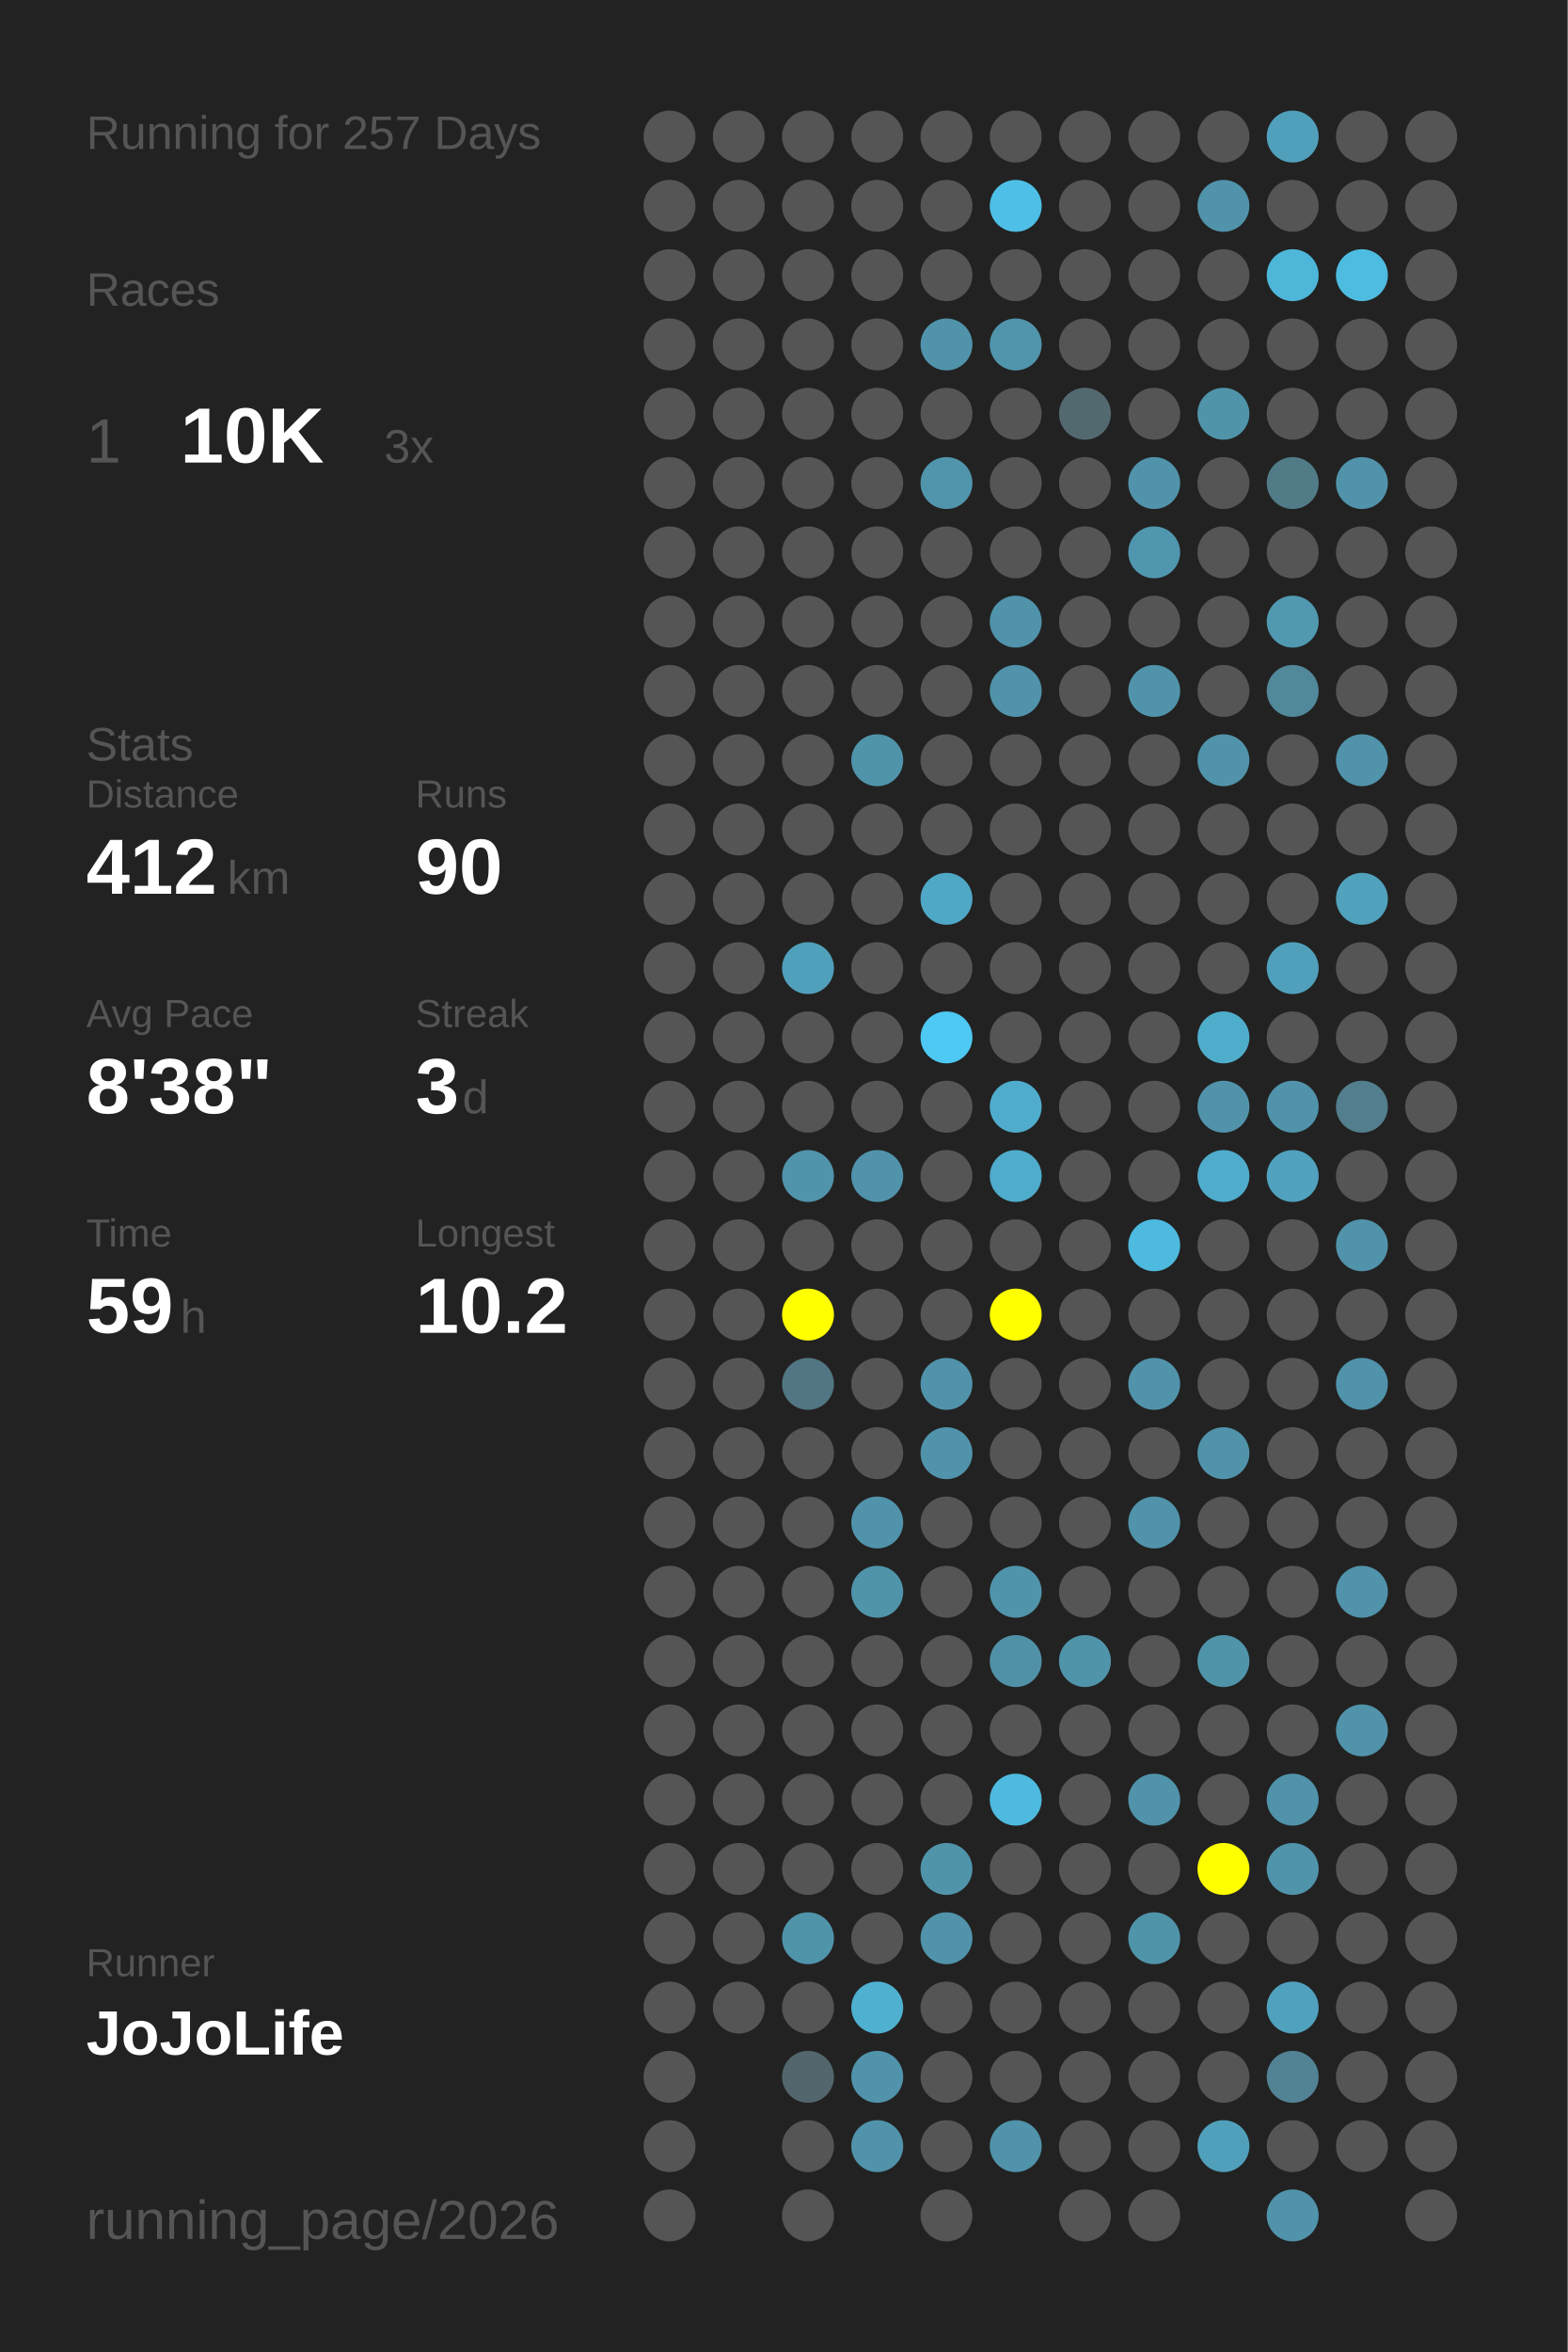
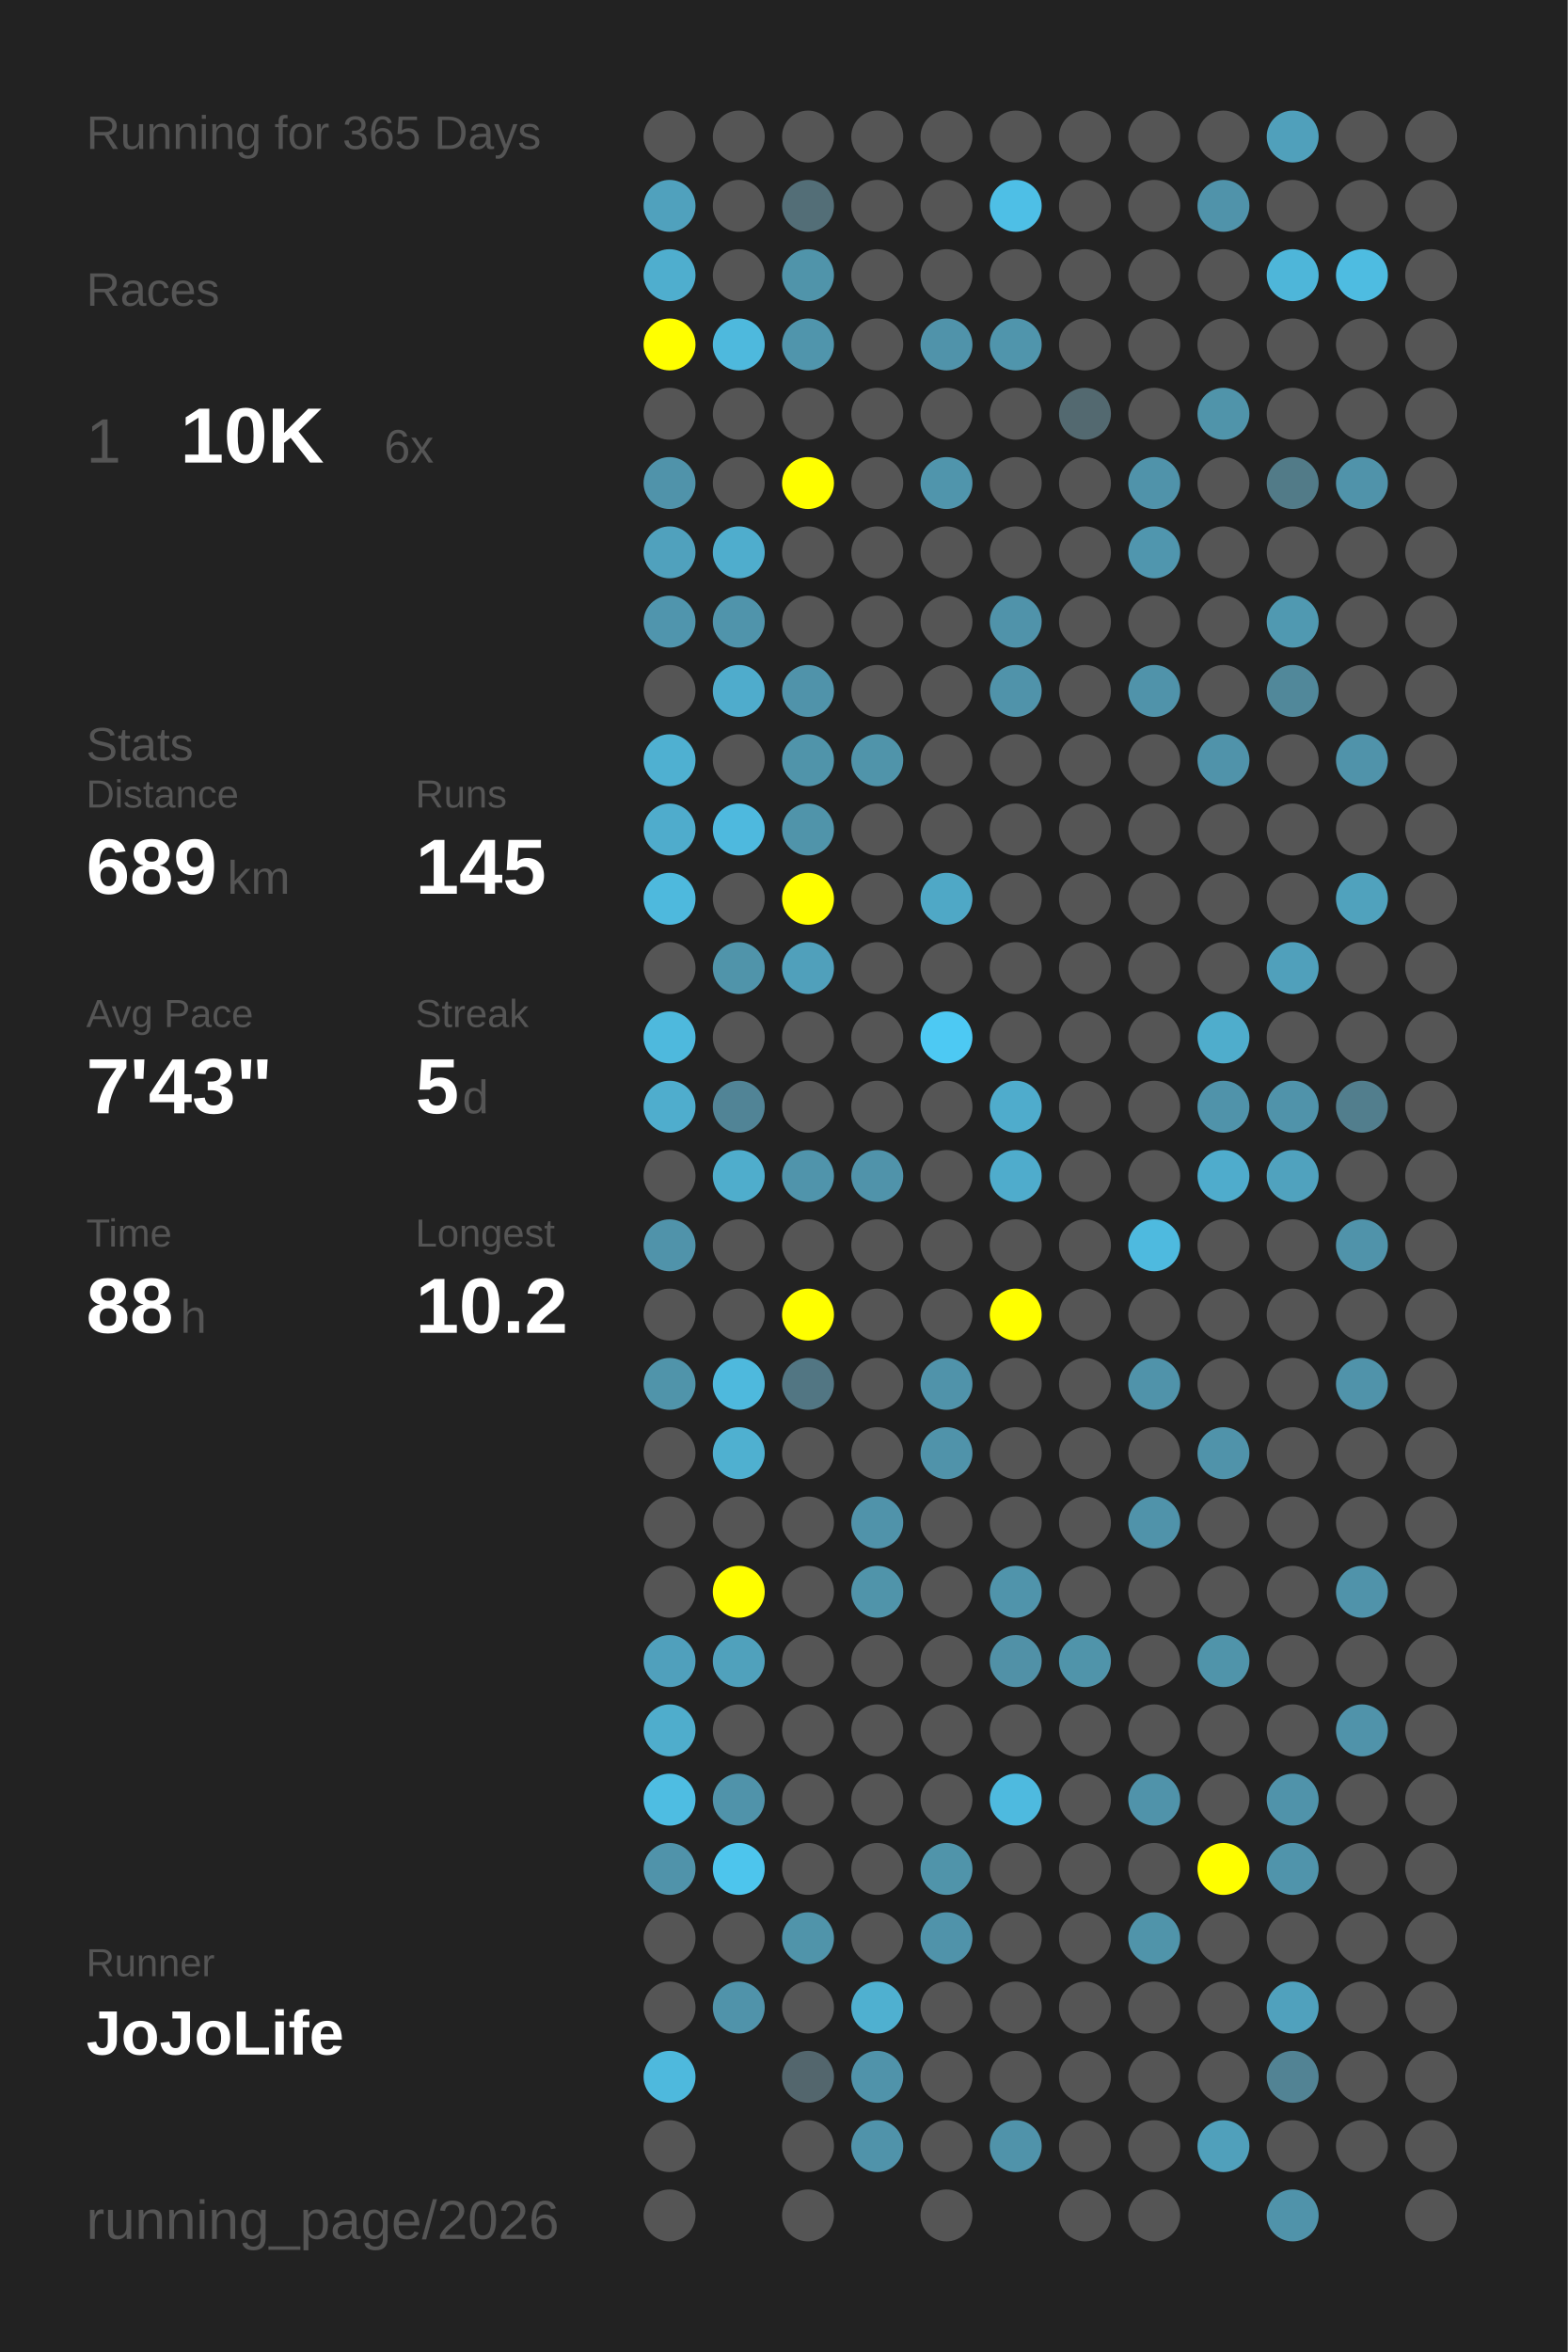
<svg xmlns="http://www.w3.org/2000/svg" baseProfile="full" height="300mm" version="1.1" viewBox="0,0,200,300" width="200mm">
  <defs />
  <rect fill="#222222" height="300" width="200" x="0" y="0" />
-   <text fill="#555555" style="font-size:6px; font-family:Arial;" x="11" y="19">Running for 257 Days</text>
+   <text fill="#555555" style="font-size:6px; font-family:Arial;" x="11" y="19">Running for 365 Days</text>
  <text fill="#555555" style="font-size:6px; font-family:Arial;" x="11" y="39">Races</text>
  <text fill="#555555" style="font-size:8px; font-family:Arial;" x="11" y="59">1</text>
  <text fill="#FFFFFF" style="font-size:10px; font-family:Arial; font-weight:bold;" x="23" y="59">10K</text>
-   <text fill="#555555" style="font-size:6px; font-family:Arial;" x="49" y="59">3x</text>
+   <text fill="#555555" style="font-size:6px; font-family:Arial;" x="49" y="59">6x</text>
  <text fill="#555555" style="font-size:6px; font-family:Arial;" x="11" y="97">Stats</text>
  <text fill="#555555" style="font-size:5px; font-family:Arial;" x="11" y="103">Distance</text>
-   <text fill="#FFFFFF" style="font-size:10px; font-family:Arial; font-weight:bold;" x="11" y="114">412</text>
+   <text fill="#FFFFFF" style="font-size:10px; font-family:Arial; font-weight:bold;" x="11" y="114">689</text>
  <text fill="#555555" style="font-size:6px; font-family:Arial;" x="29" y="114">km</text>
  <text fill="#555555" style="font-size:5px; font-family:Arial;" x="53" y="103">Runs</text>
-   <text fill="#FFFFFF" style="font-size:10px; font-family:Arial; font-weight:bold;" x="53" y="114">90</text>
+   <text fill="#FFFFFF" style="font-size:10px; font-family:Arial; font-weight:bold;" x="53" y="114">145</text>
  <text fill="#555555" style="font-size:5px; font-family:Arial;" x="11" y="131">Avg Pace</text>
-   <text fill="#FFFFFF" style="font-size:10px; font-family:Arial; font-weight:bold;" x="11" y="142">8'38"</text>
+   <text fill="#FFFFFF" style="font-size:10px; font-family:Arial; font-weight:bold;" x="11" y="142">7'43"</text>
  <text fill="#555555" style="font-size:5px; font-family:Arial;" x="53" y="131">Streak</text>
-   <text fill="#FFFFFF" style="font-size:10px; font-family:Arial; font-weight:bold;" x="53" y="142">3</text>
+   <text fill="#FFFFFF" style="font-size:10px; font-family:Arial; font-weight:bold;" x="53" y="142">5</text>
  <text fill="#555555" style="font-size:6px; font-family:Arial;" x="59" y="142">d</text>
  <text fill="#555555" style="font-size:5px; font-family:Arial;" x="11" y="159">Time</text>
-   <text fill="#FFFFFF" style="font-size:10px; font-family:Arial; font-weight:bold;" x="11" y="170">59</text>
+   <text fill="#FFFFFF" style="font-size:10px; font-family:Arial; font-weight:bold;" x="11" y="170">88</text>
  <text fill="#555555" style="font-size:6px; font-family:Arial;" x="23" y="170">h</text>
  <text fill="#555555" style="font-size:5px; font-family:Arial;" x="53" y="159">Longest</text>
  <text fill="#FFFFFF" style="font-size:10px; font-family:Arial; font-weight:bold;" x="53" y="170">10.2</text>
  <text fill="#555555" style="font-size:5px; font-family:Arial;" x="11" y="252.065">Runner</text>
  <text fill="#FFFFFF" style="font-size:8px; font-family:Arial; font-weight:bold;" x="11" y="262.065">JoJoLife</text>
  <text fill="#555555" style="font-size:7px; font-family:Arial;" x="11" y="285.581">running_page/2026</text>
  <circle cx="85.417" cy="17.419" fill="#555555" r="3.312" />
-   <circle cx="85.417" cy="26.258" fill="#555555" r="3.312" />
-   <circle cx="85.417" cy="35.097" fill="#555555" r="3.312" />
-   <circle cx="85.417" cy="43.935" fill="#555555" r="3.312" />
+   <circle cx="85.417" cy="26.258" fill="#50a1bd" r="3.312" />
+   <circle cx="85.417" cy="35.097" fill="#4faece" r="3.312" />
+   <circle cx="85.417" cy="43.935" fill="#FFFF00" r="3.312" />
  <circle cx="85.417" cy="52.774" fill="#555555" r="3.312" />
-   <circle cx="85.417" cy="61.613" fill="#555555" r="3.312" />
-   <circle cx="85.417" cy="70.452" fill="#555555" r="3.312" />
-   <circle cx="85.417" cy="79.29" fill="#555555" r="3.312" />
+   <circle cx="85.417" cy="61.613" fill="#5093aa" r="3.312" />
+   <circle cx="85.417" cy="70.452" fill="#50a1bd" r="3.312" />
+   <circle cx="85.417" cy="79.29" fill="#5095ad" r="3.312" />
  <circle cx="85.417" cy="88.129" fill="#555555" r="3.312" />
-   <circle cx="85.417" cy="96.968" fill="#555555" r="3.312" />
-   <circle cx="85.417" cy="105.806" fill="#555555" r="3.312" />
-   <circle cx="85.417" cy="114.645" fill="#555555" r="3.312" />
+   <circle cx="85.417" cy="96.968" fill="#4fb0d1" r="3.312" />
+   <circle cx="85.417" cy="105.806" fill="#4faccc" r="3.312" />
+   <circle cx="85.417" cy="114.645" fill="#4eb9dd" r="3.312" />
  <circle cx="85.417" cy="123.484" fill="#555555" r="3.312" />
-   <circle cx="85.417" cy="132.323" fill="#555555" r="3.312" />
-   <circle cx="85.417" cy="141.161" fill="#555555" r="3.312" />
+   <circle cx="85.417" cy="132.323" fill="#4eb9dd" r="3.312" />
+   <circle cx="85.417" cy="141.161" fill="#4fadcd" r="3.312" />
  <circle cx="85.417" cy="150" fill="#555555" r="3.312" />
-   <circle cx="85.417" cy="158.839" fill="#555555" r="3.312" />
+   <circle cx="85.417" cy="158.839" fill="#5093aa" r="3.312" />
  <circle cx="85.417" cy="167.677" fill="#555555" r="3.312" />
-   <circle cx="85.417" cy="176.516" fill="#555555" r="3.312" />
+   <circle cx="85.417" cy="176.516" fill="#5094aa" r="3.312" />
  <circle cx="85.417" cy="185.355" fill="#555555" r="3.312" />
  <circle cx="85.417" cy="194.194" fill="#555555" r="3.312" />
  <circle cx="85.417" cy="203.032" fill="#555555" r="3.312" />
-   <circle cx="85.417" cy="211.871" fill="#555555" r="3.312" />
-   <circle cx="85.417" cy="220.71" fill="#555555" r="3.312" />
-   <circle cx="85.417" cy="229.548" fill="#555555" r="3.312" />
-   <circle cx="85.417" cy="238.387" fill="#555555" r="3.312" />
+   <circle cx="85.417" cy="211.871" fill="#50a0bc" r="3.312" />
+   <circle cx="85.417" cy="220.71" fill="#4fadcc" r="3.312" />
+   <circle cx="85.417" cy="229.548" fill="#4ebde2" r="3.312" />
+   <circle cx="85.417" cy="238.387" fill="#5093aa" r="3.312" />
  <circle cx="85.417" cy="247.226" fill="#555555" r="3.312" />
  <circle cx="85.417" cy="256.065" fill="#555555" r="3.312" />
-   <circle cx="85.417" cy="264.903" fill="#555555" r="3.312" />
+   <circle cx="85.417" cy="264.903" fill="#4eb9dd" r="3.312" />
  <circle cx="85.417" cy="273.742" fill="#555555" r="3.312" />
  <circle cx="85.417" cy="282.581" fill="#555555" r="3.312" />
  <circle cx="94.25" cy="17.419" fill="#555555" r="3.312" />
  <circle cx="94.25" cy="26.258" fill="#555555" r="3.312" />
  <circle cx="94.25" cy="35.097" fill="#555555" r="3.312" />
-   <circle cx="94.25" cy="43.935" fill="#555555" r="3.312" />
+   <circle cx="94.25" cy="43.935" fill="#4eb9dd" r="3.312" />
  <circle cx="94.25" cy="52.774" fill="#555555" r="3.312" />
  <circle cx="94.25" cy="61.613" fill="#555555" r="3.312" />
-   <circle cx="94.25" cy="70.452" fill="#555555" r="3.312" />
-   <circle cx="94.25" cy="79.29" fill="#555555" r="3.312" />
-   <circle cx="94.25" cy="88.129" fill="#555555" r="3.312" />
+   <circle cx="94.25" cy="70.452" fill="#4fadcd" r="3.312" />
+   <circle cx="94.25" cy="79.29" fill="#5094ab" r="3.312" />
+   <circle cx="94.25" cy="88.129" fill="#4faccc" r="3.312" />
  <circle cx="94.25" cy="96.968" fill="#555555" r="3.312" />
-   <circle cx="94.25" cy="105.806" fill="#555555" r="3.312" />
+   <circle cx="94.25" cy="105.806" fill="#4eb9de" r="3.312" />
  <circle cx="94.25" cy="114.645" fill="#555555" r="3.312" />
-   <circle cx="94.25" cy="123.484" fill="#555555" r="3.312" />
+   <circle cx="94.25" cy="123.484" fill="#5094aa" r="3.312" />
  <circle cx="94.25" cy="132.323" fill="#555555" r="3.312" />
-   <circle cx="94.25" cy="141.161" fill="#555555" r="3.312" />
-   <circle cx="94.25" cy="150" fill="#555555" r="3.312" />
+   <circle cx="94.25" cy="141.161" fill="#518496" r="3.312" />
+   <circle cx="94.25" cy="150" fill="#4fadcc" r="3.312" />
  <circle cx="94.25" cy="158.839" fill="#555555" r="3.312" />
  <circle cx="94.25" cy="167.677" fill="#555555" r="3.312" />
-   <circle cx="94.25" cy="176.516" fill="#555555" r="3.312" />
-   <circle cx="94.25" cy="185.355" fill="#555555" r="3.312" />
+   <circle cx="94.25" cy="176.516" fill="#4eb9dd" r="3.312" />
+   <circle cx="94.25" cy="185.355" fill="#4fb0d0" r="3.312" />
  <circle cx="94.25" cy="194.194" fill="#555555" r="3.312" />
-   <circle cx="94.25" cy="203.032" fill="#555555" r="3.312" />
-   <circle cx="94.25" cy="211.871" fill="#555555" r="3.312" />
+   <circle cx="94.25" cy="203.032" fill="#FFFF00" r="3.312" />
+   <circle cx="94.25" cy="211.871" fill="#50a1bc" r="3.312" />
  <circle cx="94.25" cy="220.71" fill="#555555" r="3.312" />
-   <circle cx="94.25" cy="229.548" fill="#555555" r="3.312" />
-   <circle cx="94.25" cy="238.387" fill="#555555" r="3.312" />
+   <circle cx="94.25" cy="229.548" fill="#5093aa" r="3.312" />
+   <circle cx="94.25" cy="238.387" fill="#4dc5ed" r="3.312" />
  <circle cx="94.25" cy="247.226" fill="#555555" r="3.312" />
-   <circle cx="94.25" cy="256.065" fill="#555555" r="3.312" />
+   <circle cx="94.25" cy="256.065" fill="#5093aa" r="3.312" />
  <circle cx="103.083" cy="17.419" fill="#555555" r="3.312" />
-   <circle cx="103.083" cy="26.258" fill="#555555" r="3.312" />
-   <circle cx="103.083" cy="35.097" fill="#555555" r="3.312" />
-   <circle cx="103.083" cy="43.935" fill="#555555" r="3.312" />
+   <circle cx="103.083" cy="26.258" fill="#536e77" r="3.312" />
+   <circle cx="103.083" cy="35.097" fill="#5094aa" r="3.312" />
+   <circle cx="103.083" cy="43.935" fill="#5095ac" r="3.312" />
  <circle cx="103.083" cy="52.774" fill="#555555" r="3.312" />
-   <circle cx="103.083" cy="61.613" fill="#555555" r="3.312" />
+   <circle cx="103.083" cy="61.613" fill="#FFFF00" r="3.312" />
  <circle cx="103.083" cy="70.452" fill="#555555" r="3.312" />
  <circle cx="103.083" cy="79.29" fill="#555555" r="3.312" />
-   <circle cx="103.083" cy="88.129" fill="#555555" r="3.312" />
-   <circle cx="103.083" cy="96.968" fill="#555555" r="3.312" />
-   <circle cx="103.083" cy="105.806" fill="#555555" r="3.312" />
-   <circle cx="103.083" cy="114.645" fill="#555555" r="3.312" />
+   <circle cx="103.083" cy="88.129" fill="#5093aa" r="3.312" />
+   <circle cx="103.083" cy="96.968" fill="#5094aa" r="3.312" />
+   <circle cx="103.083" cy="105.806" fill="#5094aa" r="3.312" />
+   <circle cx="103.083" cy="114.645" fill="#FFFF00" r="3.312" />
  <circle cx="103.083" cy="123.484" fill="#50a0bb" r="3.312" />
  <circle cx="103.083" cy="132.323" fill="#555555" r="3.312" />
  <circle cx="103.083" cy="141.161" fill="#555555" r="3.312" />
  <circle cx="103.083" cy="150" fill="#5094ab" r="3.312" />
  <circle cx="103.083" cy="158.839" fill="#555555" r="3.312" />
  <circle cx="103.083" cy="167.677" fill="#FFFF00" r="3.312" />
  <circle cx="103.083" cy="176.516" fill="#527683" r="3.312" />
  <circle cx="103.083" cy="185.355" fill="#555555" r="3.312" />
  <circle cx="103.083" cy="194.194" fill="#555555" r="3.312" />
  <circle cx="103.083" cy="203.032" fill="#555555" r="3.312" />
  <circle cx="103.083" cy="211.871" fill="#555555" r="3.312" />
  <circle cx="103.083" cy="220.71" fill="#555555" r="3.312" />
  <circle cx="103.083" cy="229.548" fill="#555555" r="3.312" />
  <circle cx="103.083" cy="238.387" fill="#555555" r="3.312" />
  <circle cx="103.083" cy="247.226" fill="#5094aa" r="3.312" />
  <circle cx="103.083" cy="256.065" fill="#555555" r="3.312" />
  <circle cx="103.083" cy="264.903" fill="#53666d" r="3.312" />
  <circle cx="103.083" cy="273.742" fill="#555555" r="3.312" />
  <circle cx="103.083" cy="282.581" fill="#555555" r="3.312" />
  <circle cx="111.917" cy="17.419" fill="#555555" r="3.312" />
  <circle cx="111.917" cy="26.258" fill="#555555" r="3.312" />
  <circle cx="111.917" cy="35.097" fill="#555555" r="3.312" />
  <circle cx="111.917" cy="43.935" fill="#555555" r="3.312" />
  <circle cx="111.917" cy="52.774" fill="#555555" r="3.312" />
  <circle cx="111.917" cy="61.613" fill="#555555" r="3.312" />
  <circle cx="111.917" cy="70.452" fill="#555555" r="3.312" />
  <circle cx="111.917" cy="79.29" fill="#555555" r="3.312" />
  <circle cx="111.917" cy="88.129" fill="#555555" r="3.312" />
  <circle cx="111.917" cy="96.968" fill="#5094aa" r="3.312" />
  <circle cx="111.917" cy="105.806" fill="#555555" r="3.312" />
  <circle cx="111.917" cy="114.645" fill="#555555" r="3.312" />
  <circle cx="111.917" cy="123.484" fill="#555555" r="3.312" />
  <circle cx="111.917" cy="132.323" fill="#555555" r="3.312" />
  <circle cx="111.917" cy="141.161" fill="#555555" r="3.312" />
  <circle cx="111.917" cy="150" fill="#5093aa" r="3.312" />
  <circle cx="111.917" cy="158.839" fill="#555555" r="3.312" />
  <circle cx="111.917" cy="167.677" fill="#555555" r="3.312" />
  <circle cx="111.917" cy="176.516" fill="#555555" r="3.312" />
  <circle cx="111.917" cy="185.355" fill="#555555" r="3.312" />
  <circle cx="111.917" cy="194.194" fill="#5093aa" r="3.312" />
  <circle cx="111.917" cy="203.032" fill="#5094aa" r="3.312" />
  <circle cx="111.917" cy="211.871" fill="#555555" r="3.312" />
  <circle cx="111.917" cy="220.71" fill="#555555" r="3.312" />
  <circle cx="111.917" cy="229.548" fill="#555555" r="3.312" />
  <circle cx="111.917" cy="238.387" fill="#555555" r="3.312" />
  <circle cx="111.917" cy="247.226" fill="#555555" r="3.312" />
  <circle cx="111.917" cy="256.065" fill="#4fb0d0" r="3.312" />
  <circle cx="111.917" cy="264.903" fill="#5093aa" r="3.312" />
  <circle cx="111.917" cy="273.742" fill="#5093aa" r="3.312" />
  <circle cx="120.75" cy="17.419" fill="#555555" r="3.312" />
  <circle cx="120.75" cy="26.258" fill="#555555" r="3.312" />
  <circle cx="120.75" cy="35.097" fill="#555555" r="3.312" />
  <circle cx="120.75" cy="43.935" fill="#5093aa" r="3.312" />
  <circle cx="120.75" cy="52.774" fill="#555555" r="3.312" />
  <circle cx="120.75" cy="61.613" fill="#5095ac" r="3.312" />
  <circle cx="120.75" cy="70.452" fill="#555555" r="3.312" />
  <circle cx="120.75" cy="79.29" fill="#555555" r="3.312" />
  <circle cx="120.75" cy="88.129" fill="#555555" r="3.312" />
  <circle cx="120.75" cy="96.968" fill="#555555" r="3.312" />
  <circle cx="120.75" cy="105.806" fill="#555555" r="3.312" />
  <circle cx="120.75" cy="114.645" fill="#4fa8c6" r="3.312" />
  <circle cx="120.75" cy="123.484" fill="#555555" r="3.312" />
  <circle cx="120.75" cy="132.323" fill="#4dc9f3" r="3.312" />
  <circle cx="120.75" cy="141.161" fill="#555555" r="3.312" />
  <circle cx="120.75" cy="150" fill="#555555" r="3.312" />
  <circle cx="120.75" cy="158.839" fill="#555555" r="3.312" />
  <circle cx="120.75" cy="167.677" fill="#555555" r="3.312" />
  <circle cx="120.75" cy="176.516" fill="#5093aa" r="3.312" />
  <circle cx="120.75" cy="185.355" fill="#5093aa" r="3.312" />
  <circle cx="120.75" cy="194.194" fill="#555555" r="3.312" />
  <circle cx="120.75" cy="203.032" fill="#555555" r="3.312" />
  <circle cx="120.75" cy="211.871" fill="#555555" r="3.312" />
  <circle cx="120.75" cy="220.71" fill="#555555" r="3.312" />
  <circle cx="120.75" cy="229.548" fill="#555555" r="3.312" />
  <circle cx="120.75" cy="238.387" fill="#5094aa" r="3.312" />
  <circle cx="120.75" cy="247.226" fill="#5093aa" r="3.312" />
  <circle cx="120.75" cy="256.065" fill="#555555" r="3.312" />
  <circle cx="120.75" cy="264.903" fill="#555555" r="3.312" />
  <circle cx="120.75" cy="273.742" fill="#555555" r="3.312" />
  <circle cx="120.75" cy="282.581" fill="#555555" r="3.312" />
  <circle cx="129.583" cy="17.419" fill="#555555" r="3.312" />
  <circle cx="129.583" cy="26.258" fill="#4ebfe6" r="3.312" />
  <circle cx="129.583" cy="35.097" fill="#555555" r="3.312" />
  <circle cx="129.583" cy="43.935" fill="#5095ac" r="3.312" />
  <circle cx="129.583" cy="52.774" fill="#555555" r="3.312" />
  <circle cx="129.583" cy="61.613" fill="#555555" r="3.312" />
  <circle cx="129.583" cy="70.452" fill="#555555" r="3.312" />
  <circle cx="129.583" cy="79.29" fill="#5093aa" r="3.312" />
  <circle cx="129.583" cy="88.129" fill="#5093aa" r="3.312" />
  <circle cx="129.583" cy="96.968" fill="#555555" r="3.312" />
  <circle cx="129.583" cy="105.806" fill="#555555" r="3.312" />
  <circle cx="129.583" cy="114.645" fill="#555555" r="3.312" />
  <circle cx="129.583" cy="123.484" fill="#555555" r="3.312" />
  <circle cx="129.583" cy="132.323" fill="#555555" r="3.312" />
  <circle cx="129.583" cy="141.161" fill="#4faccc" r="3.312" />
  <circle cx="129.583" cy="150" fill="#4faccc" r="3.312" />
  <circle cx="129.583" cy="158.839" fill="#555555" r="3.312" />
  <circle cx="129.583" cy="167.677" fill="#FFFF00" r="3.312" />
  <circle cx="129.583" cy="176.516" fill="#555555" r="3.312" />
  <circle cx="129.583" cy="185.355" fill="#555555" r="3.312" />
  <circle cx="129.583" cy="194.194" fill="#555555" r="3.312" />
  <circle cx="129.583" cy="203.032" fill="#5094ab" r="3.312" />
  <circle cx="129.583" cy="211.871" fill="#5191a7" r="3.312" />
  <circle cx="129.583" cy="220.71" fill="#555555" r="3.312" />
  <circle cx="129.583" cy="229.548" fill="#4ebadf" r="3.312" />
  <circle cx="129.583" cy="238.387" fill="#555555" r="3.312" />
  <circle cx="129.583" cy="247.226" fill="#555555" r="3.312" />
  <circle cx="129.583" cy="256.065" fill="#555555" r="3.312" />
  <circle cx="129.583" cy="264.903" fill="#555555" r="3.312" />
  <circle cx="129.583" cy="273.742" fill="#5093aa" r="3.312" />
  <circle cx="138.417" cy="17.419" fill="#555555" r="3.312" />
  <circle cx="138.417" cy="26.258" fill="#555555" r="3.312" />
  <circle cx="138.417" cy="35.097" fill="#555555" r="3.312" />
  <circle cx="138.417" cy="43.935" fill="#555555" r="3.312" />
  <circle cx="138.417" cy="52.774" fill="#536970" r="3.312" />
  <circle cx="138.417" cy="61.613" fill="#555555" r="3.312" />
  <circle cx="138.417" cy="70.452" fill="#555555" r="3.312" />
  <circle cx="138.417" cy="79.29" fill="#555555" r="3.312" />
  <circle cx="138.417" cy="88.129" fill="#555555" r="3.312" />
  <circle cx="138.417" cy="96.968" fill="#555555" r="3.312" />
  <circle cx="138.417" cy="105.806" fill="#555555" r="3.312" />
  <circle cx="138.417" cy="114.645" fill="#555555" r="3.312" />
  <circle cx="138.417" cy="123.484" fill="#555555" r="3.312" />
  <circle cx="138.417" cy="132.323" fill="#555555" r="3.312" />
  <circle cx="138.417" cy="141.161" fill="#555555" r="3.312" />
  <circle cx="138.417" cy="150" fill="#555555" r="3.312" />
  <circle cx="138.417" cy="158.839" fill="#555555" r="3.312" />
  <circle cx="138.417" cy="167.677" fill="#555555" r="3.312" />
  <circle cx="138.417" cy="176.516" fill="#555555" r="3.312" />
  <circle cx="138.417" cy="185.355" fill="#555555" r="3.312" />
  <circle cx="138.417" cy="194.194" fill="#555555" r="3.312" />
  <circle cx="138.417" cy="203.032" fill="#555555" r="3.312" />
  <circle cx="138.417" cy="211.871" fill="#5094aa" r="3.312" />
  <circle cx="138.417" cy="220.71" fill="#555555" r="3.312" />
  <circle cx="138.417" cy="229.548" fill="#555555" r="3.312" />
  <circle cx="138.417" cy="238.387" fill="#555555" r="3.312" />
  <circle cx="138.417" cy="247.226" fill="#555555" r="3.312" />
  <circle cx="138.417" cy="256.065" fill="#555555" r="3.312" />
  <circle cx="138.417" cy="264.903" fill="#555555" r="3.312" />
  <circle cx="138.417" cy="273.742" fill="#555555" r="3.312" />
  <circle cx="138.417" cy="282.581" fill="#555555" r="3.312" />
  <circle cx="147.25" cy="17.419" fill="#555555" r="3.312" />
  <circle cx="147.25" cy="26.258" fill="#555555" r="3.312" />
  <circle cx="147.25" cy="35.097" fill="#555555" r="3.312" />
  <circle cx="147.25" cy="43.935" fill="#555555" r="3.312" />
  <circle cx="147.25" cy="52.774" fill="#555555" r="3.312" />
  <circle cx="147.25" cy="61.613" fill="#5093aa" r="3.312" />
  <circle cx="147.25" cy="70.452" fill="#5096ae" r="3.312" />
  <circle cx="147.25" cy="79.29" fill="#555555" r="3.312" />
  <circle cx="147.25" cy="88.129" fill="#5093aa" r="3.312" />
  <circle cx="147.25" cy="96.968" fill="#555555" r="3.312" />
  <circle cx="147.25" cy="105.806" fill="#555555" r="3.312" />
  <circle cx="147.25" cy="114.645" fill="#555555" r="3.312" />
  <circle cx="147.25" cy="123.484" fill="#555555" r="3.312" />
  <circle cx="147.25" cy="132.323" fill="#555555" r="3.312" />
  <circle cx="147.25" cy="141.161" fill="#555555" r="3.312" />
  <circle cx="147.25" cy="150" fill="#555555" r="3.312" />
  <circle cx="147.25" cy="158.839" fill="#4ebadf" r="3.312" />
  <circle cx="147.25" cy="167.677" fill="#555555" r="3.312" />
  <circle cx="147.25" cy="176.516" fill="#5093aa" r="3.312" />
  <circle cx="147.25" cy="185.355" fill="#555555" r="3.312" />
  <circle cx="147.25" cy="194.194" fill="#5093aa" r="3.312" />
  <circle cx="147.25" cy="203.032" fill="#555555" r="3.312" />
  <circle cx="147.25" cy="211.871" fill="#555555" r="3.312" />
  <circle cx="147.25" cy="220.71" fill="#555555" r="3.312" />
  <circle cx="147.25" cy="229.548" fill="#5093aa" r="3.312" />
  <circle cx="147.25" cy="238.387" fill="#555555" r="3.312" />
  <circle cx="147.25" cy="247.226" fill="#5094aa" r="3.312" />
  <circle cx="147.25" cy="256.065" fill="#555555" r="3.312" />
  <circle cx="147.25" cy="264.903" fill="#555555" r="3.312" />
  <circle cx="147.25" cy="273.742" fill="#555555" r="3.312" />
  <circle cx="147.25" cy="282.581" fill="#555555" r="3.312" />
  <circle cx="156.083" cy="17.419" fill="#555555" r="3.312" />
  <circle cx="156.083" cy="26.258" fill="#5093aa" r="3.312" />
  <circle cx="156.083" cy="35.097" fill="#555555" r="3.312" />
  <circle cx="156.083" cy="43.935" fill="#555555" r="3.312" />
  <circle cx="156.083" cy="52.774" fill="#5094aa" r="3.312" />
  <circle cx="156.083" cy="61.613" fill="#555555" r="3.312" />
  <circle cx="156.083" cy="70.452" fill="#555555" r="3.312" />
  <circle cx="156.083" cy="79.29" fill="#555555" r="3.312" />
  <circle cx="156.083" cy="88.129" fill="#555555" r="3.312" />
  <circle cx="156.083" cy="96.968" fill="#5093aa" r="3.312" />
  <circle cx="156.083" cy="105.806" fill="#555555" r="3.312" />
  <circle cx="156.083" cy="114.645" fill="#555555" r="3.312" />
  <circle cx="156.083" cy="123.484" fill="#555555" r="3.312" />
  <circle cx="156.083" cy="132.323" fill="#4fadcc" r="3.312" />
  <circle cx="156.083" cy="141.161" fill="#5093aa" r="3.312" />
  <circle cx="156.083" cy="150" fill="#4faccc" r="3.312" />
  <circle cx="156.083" cy="158.839" fill="#555555" r="3.312" />
  <circle cx="156.083" cy="167.677" fill="#555555" r="3.312" />
  <circle cx="156.083" cy="176.516" fill="#555555" r="3.312" />
  <circle cx="156.083" cy="185.355" fill="#5093aa" r="3.312" />
  <circle cx="156.083" cy="194.194" fill="#555555" r="3.312" />
  <circle cx="156.083" cy="203.032" fill="#555555" r="3.312" />
  <circle cx="156.083" cy="211.871" fill="#5094aa" r="3.312" />
  <circle cx="156.083" cy="220.71" fill="#555555" r="3.312" />
  <circle cx="156.083" cy="229.548" fill="#555555" r="3.312" />
  <circle cx="156.083" cy="238.387" fill="#FFFF00" r="3.312" />
  <circle cx="156.083" cy="247.226" fill="#555555" r="3.312" />
  <circle cx="156.083" cy="256.065" fill="#555555" r="3.312" />
  <circle cx="156.083" cy="264.903" fill="#555555" r="3.312" />
  <circle cx="156.083" cy="273.742" fill="#50a0bb" r="3.312" />
  <circle cx="164.917" cy="17.419" fill="#50a0bb" r="3.312" />
  <circle cx="164.917" cy="26.258" fill="#555555" r="3.312" />
  <circle cx="164.917" cy="35.097" fill="#4eb6d9" r="3.312" />
  <circle cx="164.917" cy="43.935" fill="#555555" r="3.312" />
  <circle cx="164.917" cy="52.774" fill="#555555" r="3.312" />
  <circle cx="164.917" cy="61.613" fill="#527b88" r="3.312" />
  <circle cx="164.917" cy="70.452" fill="#555555" r="3.312" />
  <circle cx="164.917" cy="79.29" fill="#5099b1" r="3.312" />
  <circle cx="164.917" cy="88.129" fill="#51889a" r="3.312" />
  <circle cx="164.917" cy="96.968" fill="#555555" r="3.312" />
  <circle cx="164.917" cy="105.806" fill="#555555" r="3.312" />
  <circle cx="164.917" cy="114.645" fill="#555555" r="3.312" />
  <circle cx="164.917" cy="123.484" fill="#50a0bb" r="3.312" />
  <circle cx="164.917" cy="132.323" fill="#555555" r="3.312" />
  <circle cx="164.917" cy="141.161" fill="#5093aa" r="3.312" />
  <circle cx="164.917" cy="150" fill="#50a2be" r="3.312" />
  <circle cx="164.917" cy="158.839" fill="#555555" r="3.312" />
  <circle cx="164.917" cy="167.677" fill="#555555" r="3.312" />
  <circle cx="164.917" cy="176.516" fill="#555555" r="3.312" />
  <circle cx="164.917" cy="185.355" fill="#555555" r="3.312" />
  <circle cx="164.917" cy="194.194" fill="#555555" r="3.312" />
  <circle cx="164.917" cy="203.032" fill="#555555" r="3.312" />
  <circle cx="164.917" cy="211.871" fill="#555555" r="3.312" />
  <circle cx="164.917" cy="220.71" fill="#555555" r="3.312" />
  <circle cx="164.917" cy="229.548" fill="#5093aa" r="3.312" />
  <circle cx="164.917" cy="238.387" fill="#5094ab" r="3.312" />
  <circle cx="164.917" cy="247.226" fill="#555555" r="3.312" />
  <circle cx="164.917" cy="256.065" fill="#50a1bd" r="3.312" />
  <circle cx="164.917" cy="264.903" fill="#528394" r="3.312" />
  <circle cx="164.917" cy="273.742" fill="#555555" r="3.312" />
  <circle cx="164.917" cy="282.581" fill="#5093aa" r="3.312" />
  <circle cx="173.75" cy="17.419" fill="#555555" r="3.312" />
  <circle cx="173.75" cy="26.258" fill="#555555" r="3.312" />
  <circle cx="173.75" cy="35.097" fill="#4ebce1" r="3.312" />
  <circle cx="173.75" cy="43.935" fill="#555555" r="3.312" />
  <circle cx="173.75" cy="52.774" fill="#555555" r="3.312" />
  <circle cx="173.75" cy="61.613" fill="#5093aa" r="3.312" />
  <circle cx="173.75" cy="70.452" fill="#555555" r="3.312" />
  <circle cx="173.75" cy="79.29" fill="#555555" r="3.312" />
  <circle cx="173.75" cy="88.129" fill="#555555" r="3.312" />
  <circle cx="173.75" cy="96.968" fill="#5093aa" r="3.312" />
  <circle cx="173.75" cy="105.806" fill="#555555" r="3.312" />
  <circle cx="173.75" cy="114.645" fill="#50a2bd" r="3.312" />
  <circle cx="173.75" cy="123.484" fill="#555555" r="3.312" />
  <circle cx="173.75" cy="132.323" fill="#555555" r="3.312" />
  <circle cx="173.75" cy="141.161" fill="#527e8d" r="3.312" />
  <circle cx="173.75" cy="150" fill="#555555" r="3.312" />
  <circle cx="173.75" cy="158.839" fill="#5093aa" r="3.312" />
  <circle cx="173.75" cy="167.677" fill="#555555" r="3.312" />
  <circle cx="173.75" cy="176.516" fill="#5093aa" r="3.312" />
  <circle cx="173.75" cy="185.355" fill="#555555" r="3.312" />
  <circle cx="173.75" cy="194.194" fill="#555555" r="3.312" />
  <circle cx="173.75" cy="203.032" fill="#5093aa" r="3.312" />
  <circle cx="173.75" cy="211.871" fill="#555555" r="3.312" />
  <circle cx="173.75" cy="220.71" fill="#5093aa" r="3.312" />
  <circle cx="173.75" cy="229.548" fill="#555555" r="3.312" />
  <circle cx="173.75" cy="238.387" fill="#555555" r="3.312" />
  <circle cx="173.75" cy="247.226" fill="#555555" r="3.312" />
  <circle cx="173.75" cy="256.065" fill="#555555" r="3.312" />
  <circle cx="173.75" cy="264.903" fill="#555555" r="3.312" />
  <circle cx="173.75" cy="273.742" fill="#555555" r="3.312" />
  <circle cx="182.583" cy="17.419" fill="#555555" r="3.312" />
  <circle cx="182.583" cy="26.258" fill="#555555" r="3.312" />
  <circle cx="182.583" cy="35.097" fill="#555555" r="3.312" />
  <circle cx="182.583" cy="43.935" fill="#555555" r="3.312" />
  <circle cx="182.583" cy="52.774" fill="#555555" r="3.312" />
  <circle cx="182.583" cy="61.613" fill="#555555" r="3.312" />
  <circle cx="182.583" cy="70.452" fill="#555555" r="3.312" />
  <circle cx="182.583" cy="79.29" fill="#555555" r="3.312" />
  <circle cx="182.583" cy="88.129" fill="#555555" r="3.312" />
  <circle cx="182.583" cy="96.968" fill="#555555" r="3.312" />
  <circle cx="182.583" cy="105.806" fill="#555555" r="3.312" />
  <circle cx="182.583" cy="114.645" fill="#555555" r="3.312" />
  <circle cx="182.583" cy="123.484" fill="#555555" r="3.312" />
  <circle cx="182.583" cy="132.323" fill="#555555" r="3.312" />
  <circle cx="182.583" cy="141.161" fill="#555555" r="3.312" />
  <circle cx="182.583" cy="150" fill="#555555" r="3.312" />
  <circle cx="182.583" cy="158.839" fill="#555555" r="3.312" />
  <circle cx="182.583" cy="167.677" fill="#555555" r="3.312" />
  <circle cx="182.583" cy="176.516" fill="#555555" r="3.312" />
  <circle cx="182.583" cy="185.355" fill="#555555" r="3.312" />
  <circle cx="182.583" cy="194.194" fill="#555555" r="3.312" />
  <circle cx="182.583" cy="203.032" fill="#555555" r="3.312" />
  <circle cx="182.583" cy="211.871" fill="#555555" r="3.312" />
  <circle cx="182.583" cy="220.71" fill="#555555" r="3.312" />
  <circle cx="182.583" cy="229.548" fill="#555555" r="3.312" />
  <circle cx="182.583" cy="238.387" fill="#555555" r="3.312" />
  <circle cx="182.583" cy="247.226" fill="#555555" r="3.312" />
  <circle cx="182.583" cy="256.065" fill="#555555" r="3.312" />
  <circle cx="182.583" cy="264.903" fill="#555555" r="3.312" />
  <circle cx="182.583" cy="273.742" fill="#555555" r="3.312" />
  <circle cx="182.583" cy="282.581" fill="#555555" r="3.312" />
</svg>
